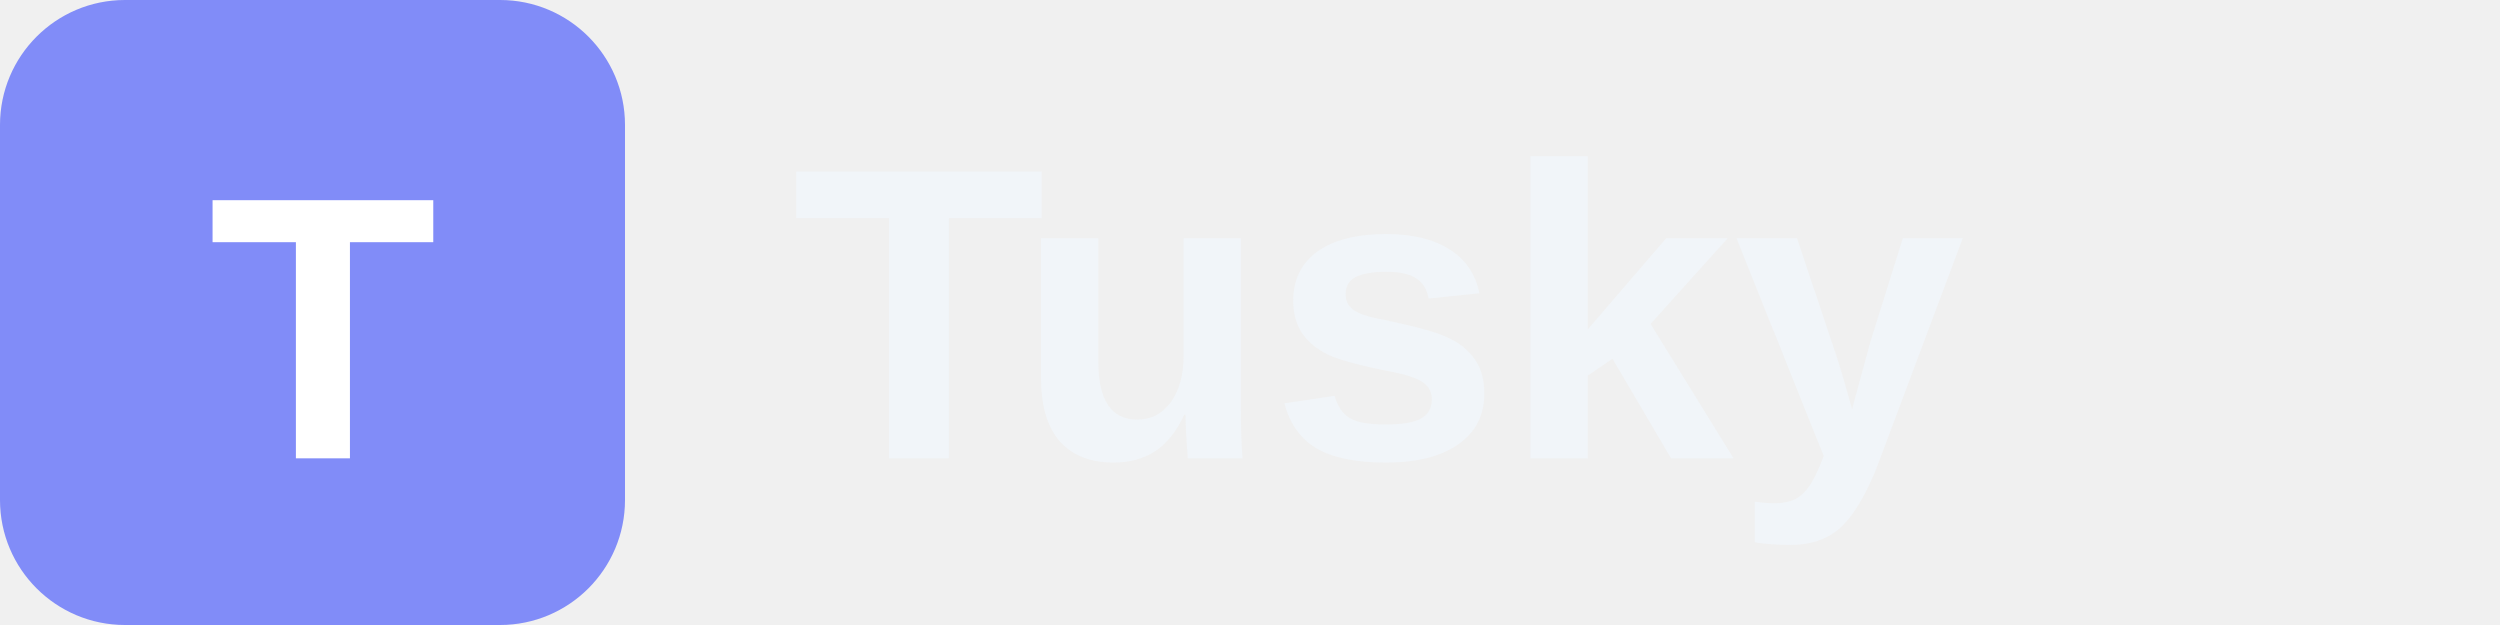
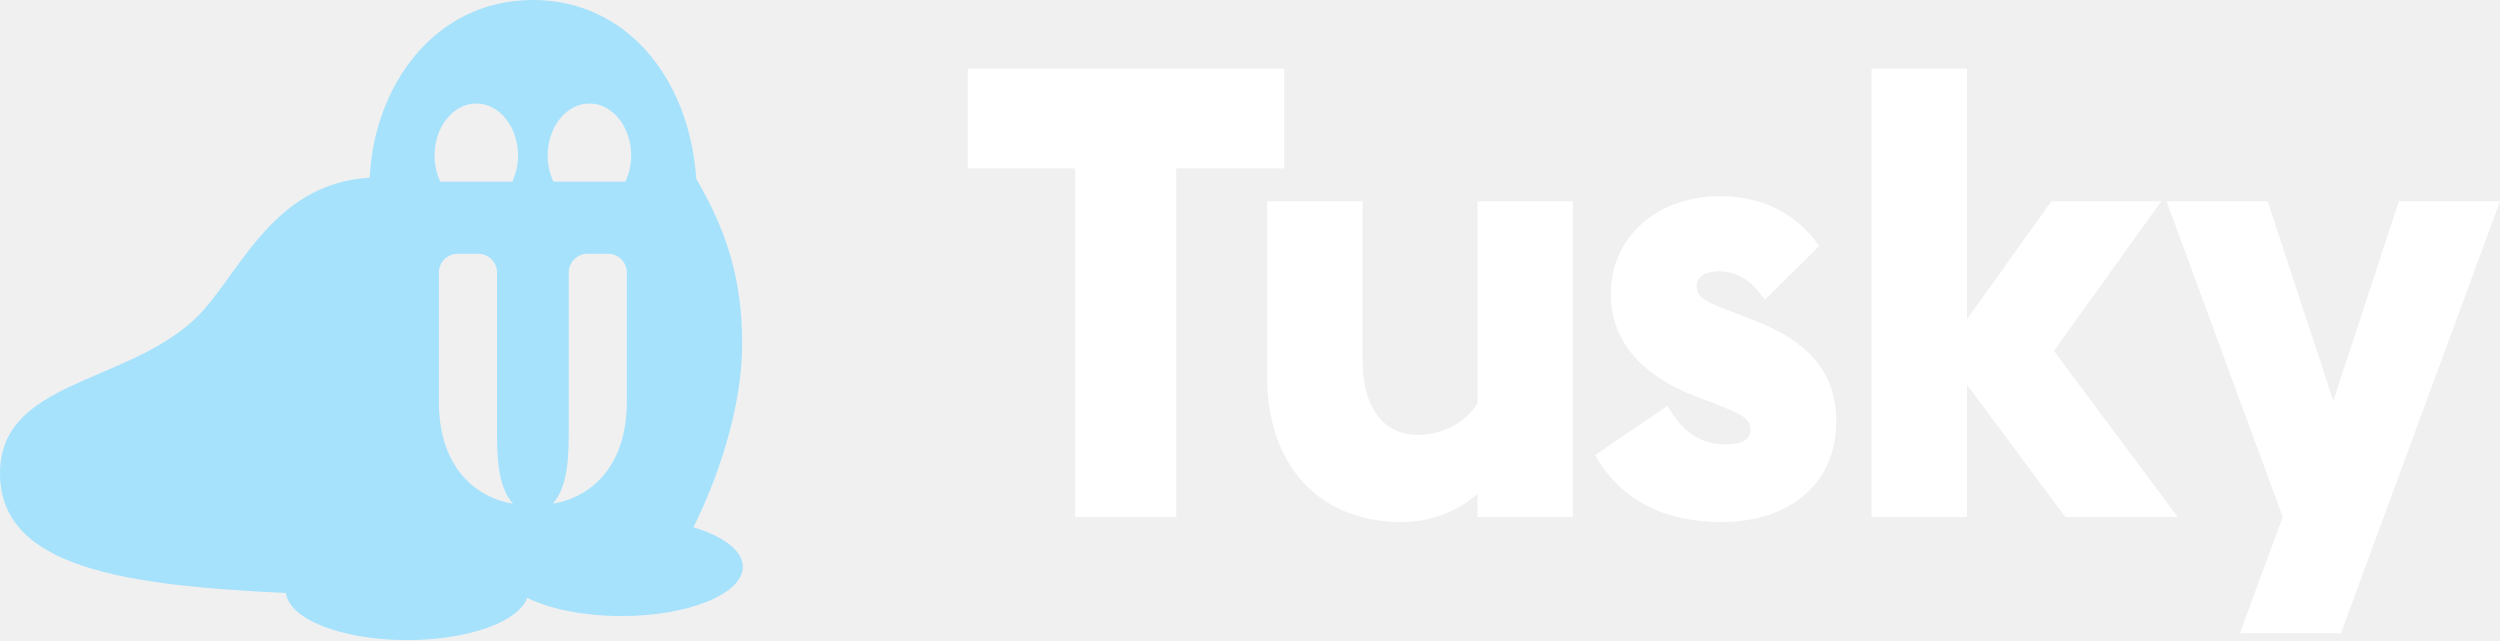
- <svg xmlns="http://www.w3.org/2000/svg" width="120" height="30" viewBox="0 0 120 30">
-   <rect width="30" height="30" rx="6" fill="#818CF8" />
-   <text x="10" y="22" font-family="Arial, sans-serif" font-weight="bold" font-size="18" fill="white">T</text>
-   <text x="38" y="22" font-family="Arial, sans-serif" font-weight="bold" font-size="20" fill="#F1F5F9">Tusky</text>
+ <svg xmlns="http://www.w3.org/2000/svg" id="Layer_1" width="140.157" height="35.884" viewBox="0 0 140.157 35.884">
+   <defs>
+     <style>.cls-1{fill:#a6e2fc;}.cls-1,.cls-2{stroke-width:0px;}.cls-2{fill:#fff;}</style>
+   </defs>
+   <path class="cls-2" d="m60.278,9.441h-6.019V3.848h17.737v5.594h-6.054v19.543h-5.665V9.441Z" />
+   <path class="cls-2" d="m82.832,27.674c-1.097,1.027-2.726,1.593-4.213,1.593-4.779,0-7.576-3.292-7.576-8.107v-9.878h5.346v8.921c0,2.408.991,4.178,3.116,4.178,1.309,0,2.62-.637,3.328-1.77v-11.329h5.346v17.702h-5.346v-1.31Z" />
+   <path class="cls-2" d="m89.42,25.514l4.072-2.761c.708,1.274,1.663,2.159,3.257,2.159.743,0,1.38-.177,1.38-.814,0-.672-.495-.885-2.23-1.558l-.92-.354c-3.08-1.204-4.674-3.187-4.674-5.7,0-3.257,2.691-5.487,6.09-5.487,2.266,0,4.249.849,5.594,2.796l-3.045,3.009c-.672-.955-1.451-1.593-2.549-1.593-.708,0-1.275.248-1.275.814,0,.708.567.921,2.337,1.593l.743.283c3.363,1.275,4.745,3.116,4.745,5.736,0,3.612-2.797,5.629-6.408,5.629-3.08,0-5.595-1.097-7.117-3.753Z" />
+   <path class="cls-2" d="m127.978,28.984l-6.515-17.702h5.665l3.683,11.187,3.682-11.187h5.665l-8.921,24.216h-5.665l2.407-6.515Z" />
+   <polygon class="cls-2" points="122.088 28.984 115.15 19.673 121.168 11.282 115.008 11.282 110.274 17.902 110.274 3.848 104.928 3.848 104.928 28.984 110.274 28.984 110.274 21.565 115.787 28.984 122.088 28.984" />
+   <path class="cls-1" d="m38.874,29.56h0c1.282-2.552,2.734-6.579,2.734-10.292,0-3.558-.849-6.311-2.572-9.236-.402-5.77-4.013-10.032-9.148-10.032-5.663,0-8.945,5.004-9.158,9.958-5.659.34-7.412,5.767-9.923,8.038-3.93,3.554-10.807,3.394-10.807,8.543,0,5.3,7.004,6.287,16.035,6.705.152,1.469,3.129,2.641,6.79,2.641,3.433,0,6.264-1.031,6.729-2.371,1.248.623,3.15,1.023,5.285,1.023,3.758,0,6.804-1.235,6.804-2.759,0-.91-1.093-1.715-2.77-2.217Zm-14.269-7.067v-7.21c0-.582.472-1.054,1.054-1.054h1.151c.582,0,1.054.472,1.054,1.054v8.93c-.005,1.451.064,3.108.896,4.024-1.802-.28-4.156-1.75-4.156-5.744Zm4.117-12.309h-4.037c-.2-.431-.323-.924-.323-1.458,0-1.615,1.048-2.924,2.341-2.924s2.341,1.309,2.341,2.924c0,.534-.123,1.027-.323,1.458Zm6.422,12.309c0,3.994-2.354,5.464-4.156,5.744.832-.916.9-2.573.896-4.024v-8.93c0-.582.472-1.054,1.054-1.054h1.151c.582,0,1.054.472,1.054,1.054v7.21Zm-.08-12.309h-4.037c-.2-.431-.323-.924-.323-1.458,0-1.615,1.048-2.924,2.341-2.924s2.341,1.309,2.341,2.924c0,.534-.123,1.027-.323,1.458Z" />
</svg>
